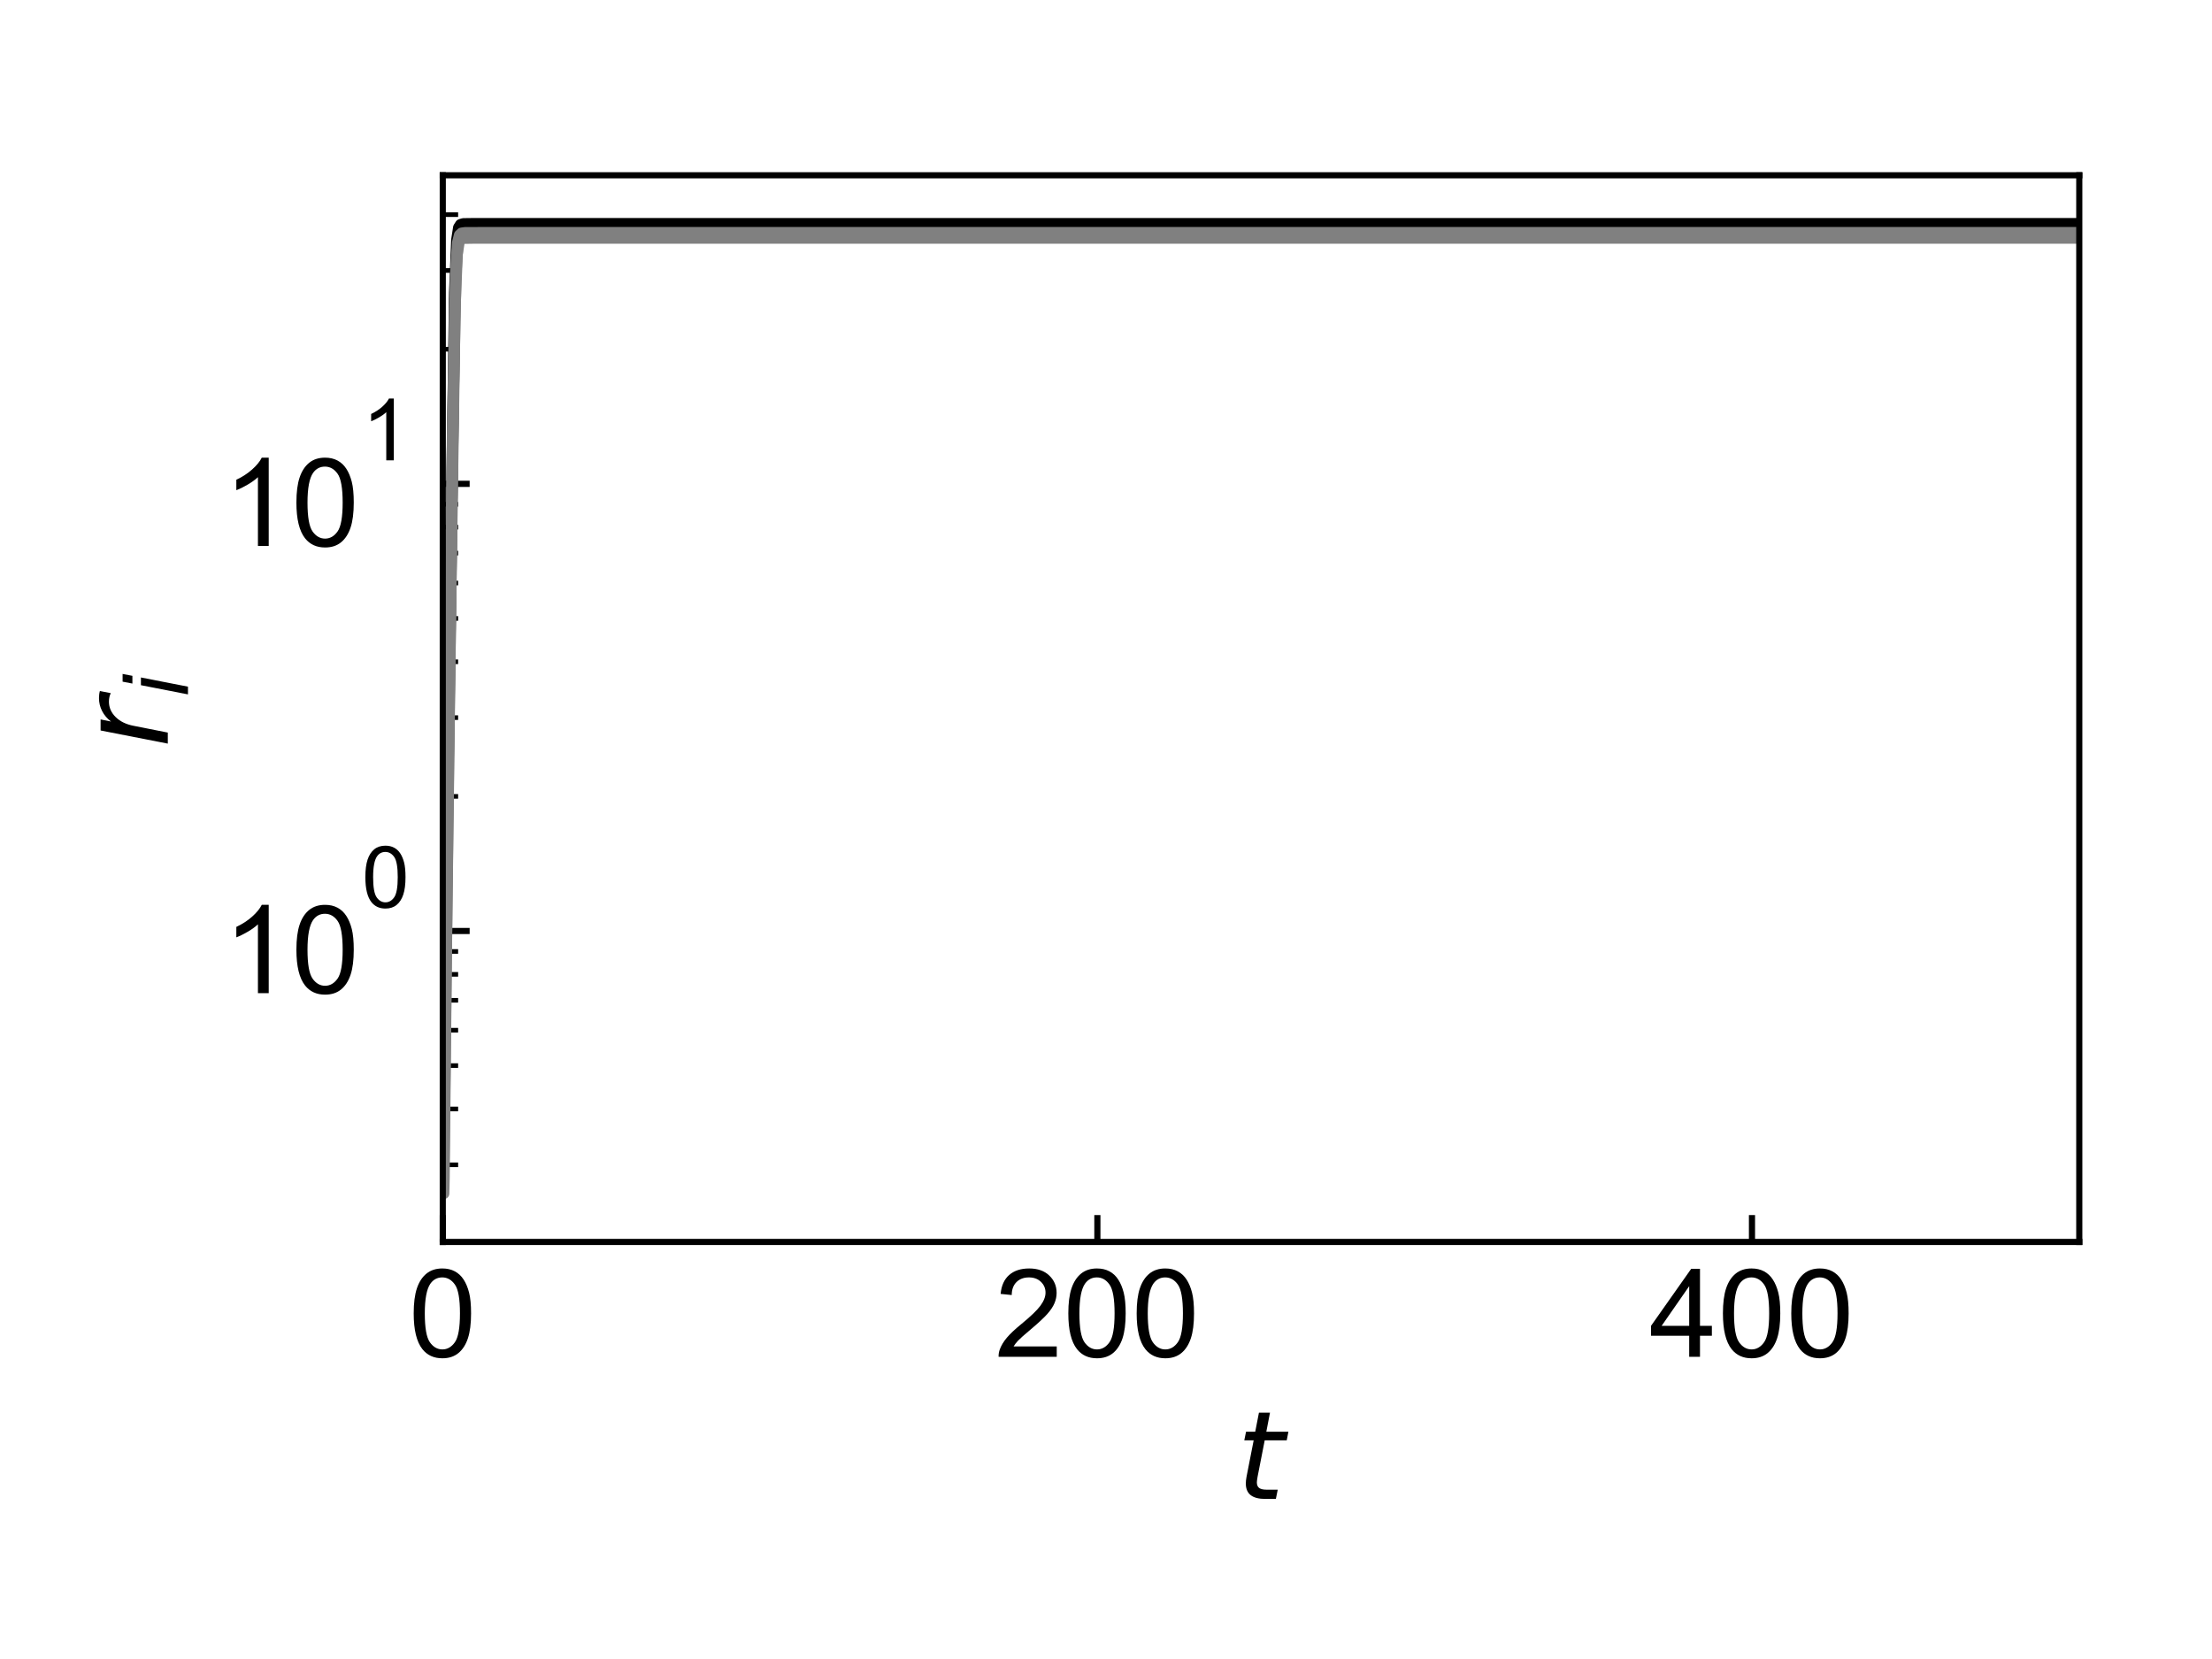
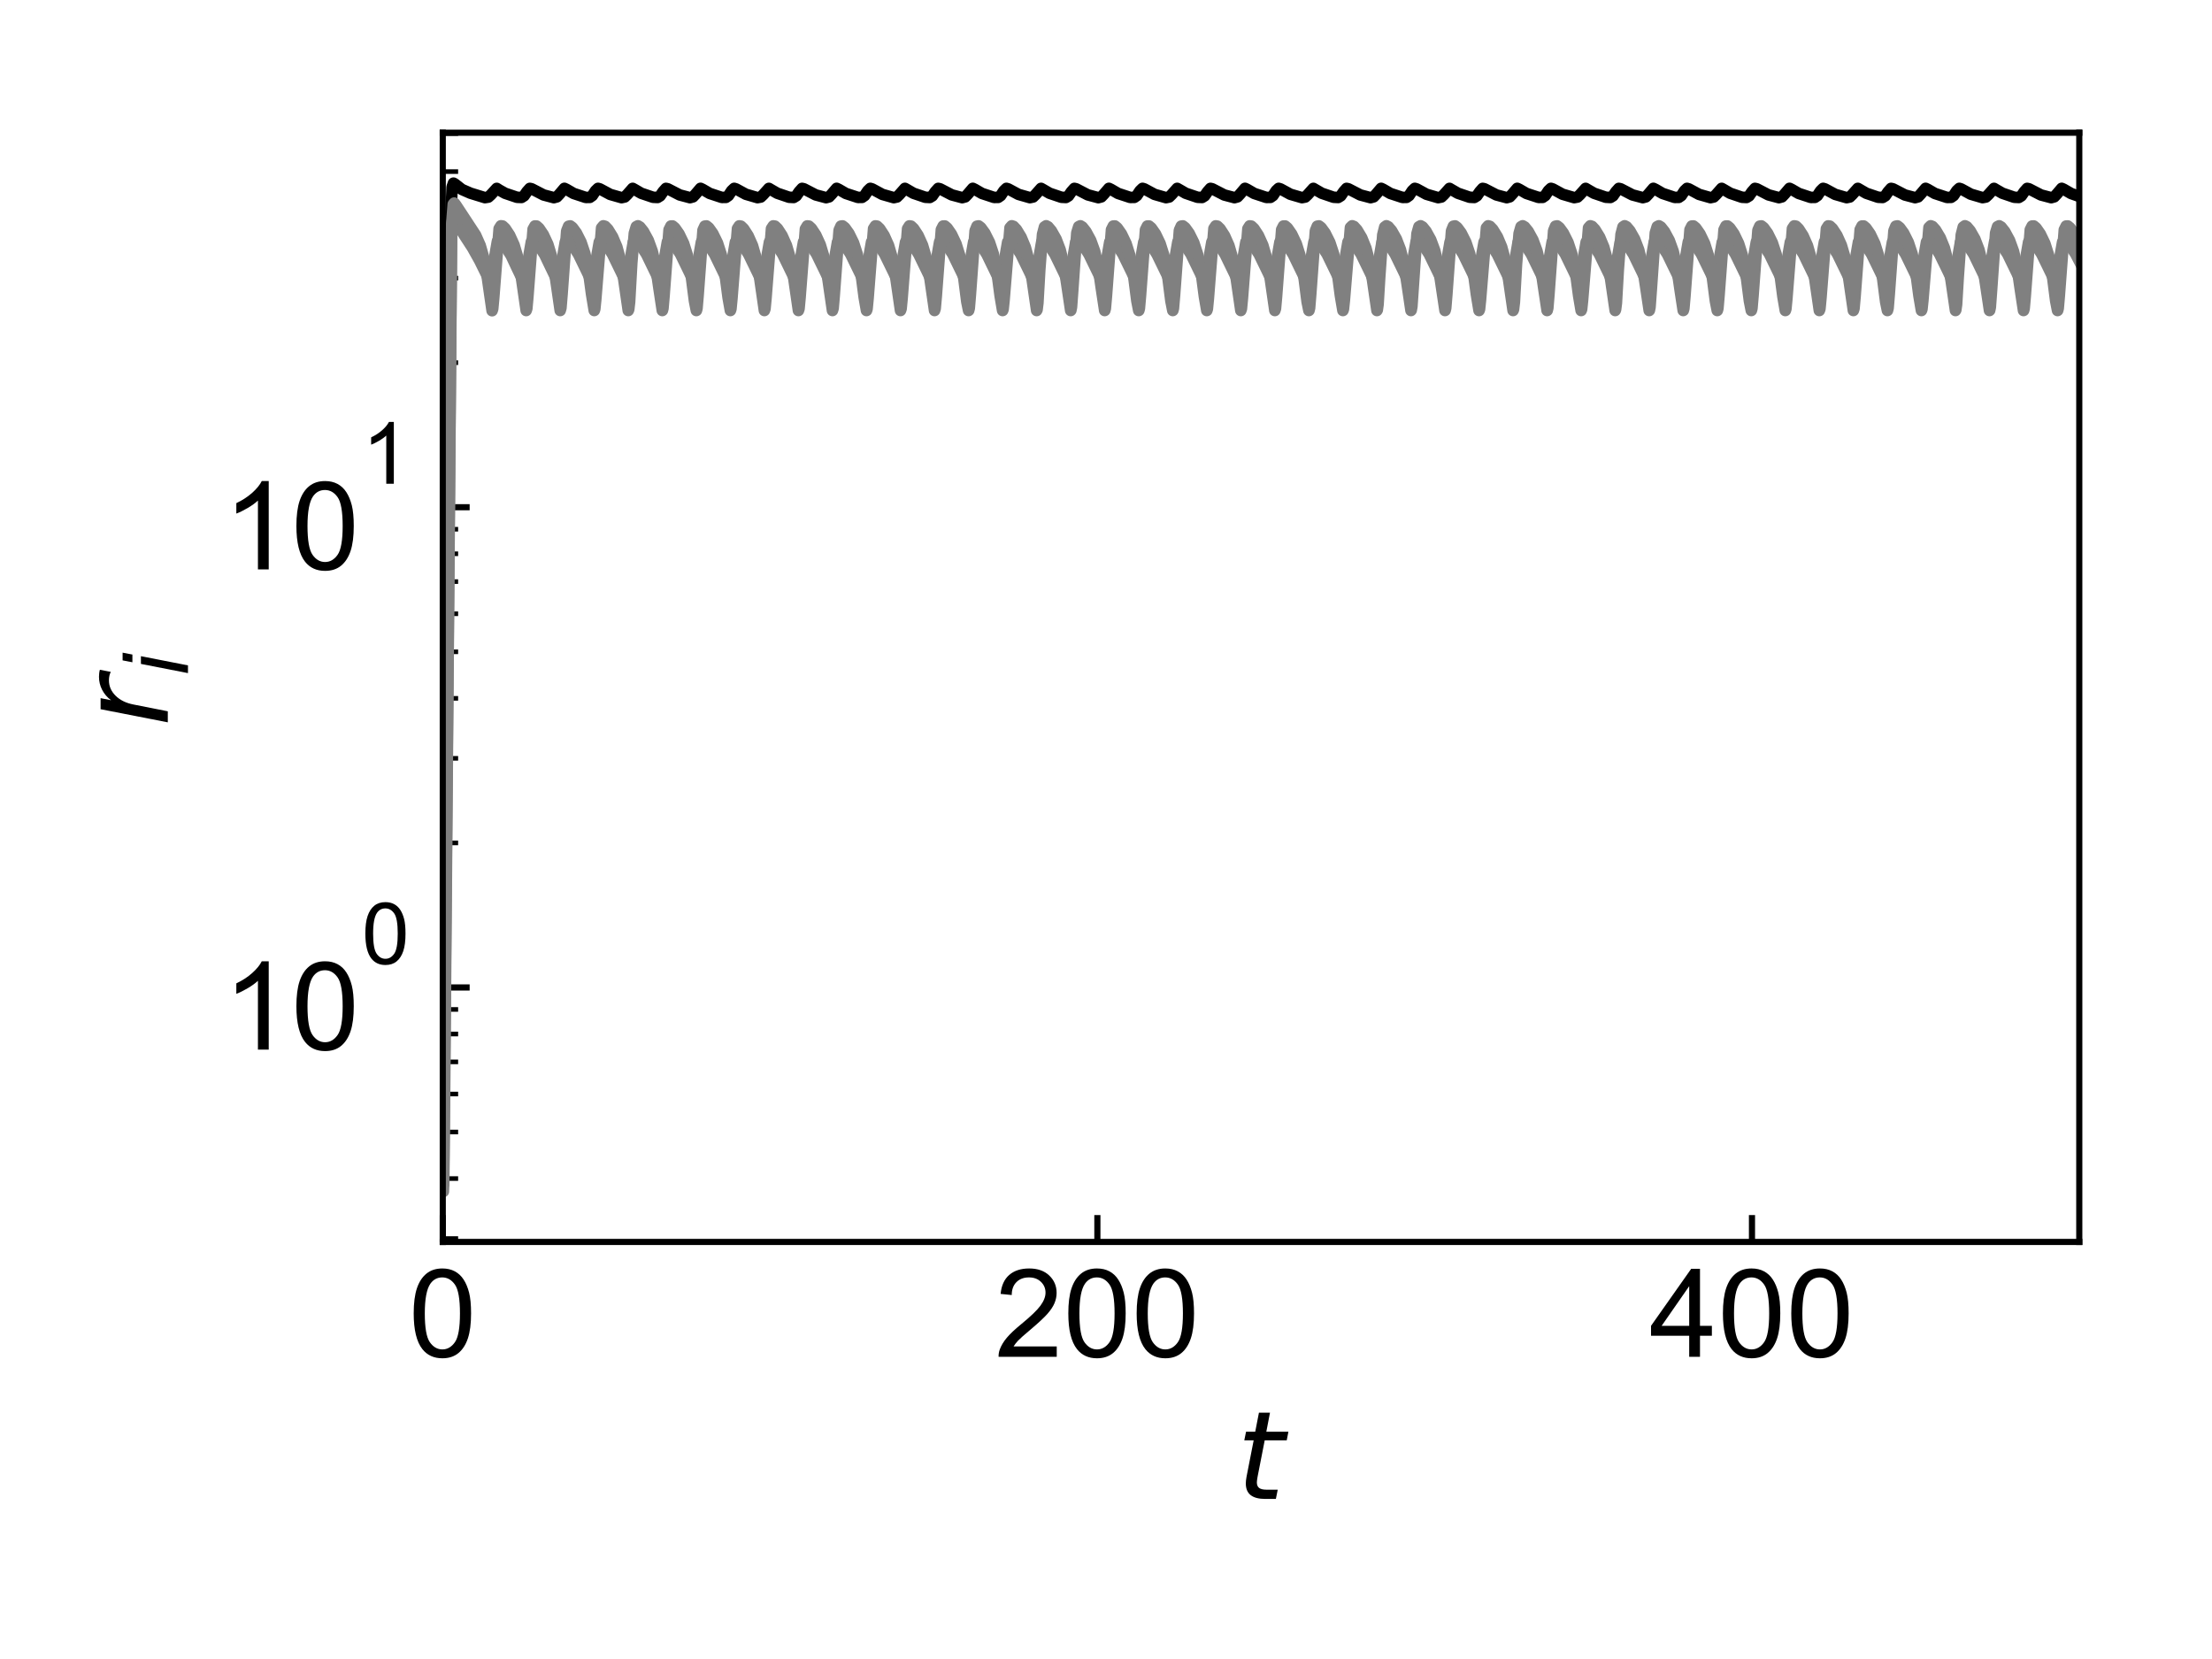
<svg xmlns="http://www.w3.org/2000/svg" xmlns:xlink="http://www.w3.org/1999/xlink" width="288pt" height="216pt" viewBox="0 0 288 216" version="1.1">
  <defs>
    <style type="text/css">*{stroke-linejoin: round; stroke-linecap: butt}</style>
  </defs>
  <g id="figure_1">
    <g id="patch_1">
      <path d="M 0 216  L 288 216  L 288 0  L 0 0  L 0 216  z " style="fill: none" />
    </g>
    <g id="axes_1">
      <g id="patch_2">
-         <path d="M 57.648 161.7  L 270.72 161.7  L 270.72 22.821  L 57.648 22.821  L 57.648 161.7  z " style="fill: none" />
+         <path d="M 57.648 161.7  L 270.72 161.7  L 270.72 17.28  L 57.648 17.28  L 57.648 161.7  z " style="fill: none" />
      </g>
      <g id="matplotlib.axis_1">
        <g id="xtick_1">
          <g id="line2d_1">
            <defs>
-               <path id="m402ab31a33" d="M 0 0  L 0 -3.5  " style="stroke: #000000; stroke-width: 0.8" />
-             </defs>
-             <g>
-               <use xlink:href="#m402ab31a33" x="57.648" y="161.7" style="stroke: #000000; stroke-width: 0.8" />
+               <path id="m8f4e5aa91d" d="M 0 0  L 0 -3.5  " style="stroke: #000000; stroke-width: 0.8" />
+             </defs>
+             <g>
+               <use xlink:href="#m8f4e5aa91d" x="57.648" y="161.7" style="stroke: #000000; stroke-width: 0.8" />
            </g>
          </g>
          <g id="text_1">
            <g transform="translate(53.19925 176.6525) scale(0.16 -0.16)">
              <defs>
                <path id="ArialMT-30" d="M 266 2259  Q 266 3072 433 3567  Q 600 4063 929 4331  Q 1259 4600 1759 4600  Q 2128 4600 2406 4451  Q 2684 4303 2865 4023  Q 3047 3744 3150 3342  Q 3253 2941 3253 2259  Q 3253 1453 3087 958  Q 2922 463 2592 192  Q 2263 -78 1759 -78  Q 1097 -78 719 397  Q 266 969 266 2259  z M 844 2259  Q 844 1131 1108 757  Q 1372 384 1759 384  Q 2147 384 2411 759  Q 2675 1134 2675 2259  Q 2675 3391 2411 3762  Q 2147 4134 1753 4134  Q 1366 4134 1134 3806  Q 844 3388 844 2259  z " transform="scale(0.015625)" />
              </defs>
              <use xlink:href="#ArialMT-30" />
            </g>
          </g>
        </g>
        <g id="xtick_2">
          <g id="line2d_2">
            <g>
-               <use xlink:href="#m402ab31a33" x="142.877" y="161.7" style="stroke: #000000; stroke-width: 0.8" />
+               <use xlink:href="#m8f4e5aa91d" x="142.877" y="161.7" style="stroke: #000000; stroke-width: 0.8" />
            </g>
          </g>
          <g id="text_2">
            <g transform="translate(129.5306 176.6525) scale(0.16 -0.16)">
              <defs>
                <path id="ArialMT-32" d="M 3222 541  L 3222 0  L 194 0  Q 188 203 259 391  Q 375 700 629 1000  Q 884 1300 1366 1694  Q 2113 2306 2375 2664  Q 2638 3022 2638 3341  Q 2638 3675 2398 3904  Q 2159 4134 1775 4134  Q 1369 4134 1125 3890  Q 881 3647 878 3216  L 300 3275  Q 359 3922 746 4261  Q 1134 4600 1788 4600  Q 2447 4600 2831 4234  Q 3216 3869 3216 3328  Q 3216 3053 3103 2787  Q 2991 2522 2730 2228  Q 2469 1934 1863 1422  Q 1356 997 1212 845  Q 1069 694 975 541  L 3222 541  z " transform="scale(0.015625)" />
              </defs>
              <use xlink:href="#ArialMT-32" />
              <use xlink:href="#ArialMT-30" x="55.615" />
              <use xlink:href="#ArialMT-30" x="111.23" />
            </g>
          </g>
        </g>
        <g id="xtick_3">
          <g id="line2d_3">
            <g>
-               <use xlink:href="#m402ab31a33" x="228.106" y="161.7" style="stroke: #000000; stroke-width: 0.8" />
+               <use xlink:href="#m8f4e5aa91d" x="228.106" y="161.7" style="stroke: #000000; stroke-width: 0.8" />
            </g>
          </g>
          <g id="text_3">
            <g transform="translate(214.7594 176.6525) scale(0.16 -0.16)">
              <defs>
                <path id="ArialMT-34" d="M 2069 0  L 2069 1097  L 81 1097  L 81 1613  L 2172 4581  L 2631 4581  L 2631 1613  L 3250 1613  L 3250 1097  L 2631 1097  L 2631 0  L 2069 0  z M 2069 1613  L 2069 3678  L 634 1613  L 2069 1613  z " transform="scale(0.015625)" />
              </defs>
              <use xlink:href="#ArialMT-34" />
              <use xlink:href="#ArialMT-30" x="55.615" />
              <use xlink:href="#ArialMT-30" x="111.23" />
            </g>
          </g>
        </g>
        <g id="text_4">
          <g transform="translate(160.984 195.285) scale(0.16 -0.16)">
            <defs>
              <path id="DejaVuSans-Oblique-74" d="M 2706 3500  L 2619 3053  L 1472 3053  L 1100 1153  Q 1081 1047 1072 975  Q 1063 903 1063 863  Q 1063 663 1183 572  Q 1303 481 1569 481  L 2150 481  L 2053 0  L 1503 0  Q 991 0 739 200  Q 488 400 488 806  Q 488 878 497 964  Q 506 1050 525 1153  L 897 3053  L 409 3053  L 500 3500  L 978 3500  L 1172 4494  L 1747 4494  L 1556 3500  L 2706 3500  z " transform="scale(0.015625)" />
            </defs>
            <use xlink:href="#DejaVuSans-Oblique-74" transform="translate(0 0.78125)" />
          </g>
        </g>
      </g>
      <g id="matplotlib.axis_2">
        <g id="ytick_1">
          <g id="line2d_4">
            <defs>
-               <path id="mded888c876" d="M 0 0  L 3.5 0  " style="stroke: #000000; stroke-width: 0.8" />
-             </defs>
-             <g>
-               <use xlink:href="#mded888c876" x="57.648" y="121.216" style="stroke: #000000; stroke-width: 0.8" />
+               <path id="m086ff1f2b0" d="M 0 0  L 3.5 0  " style="stroke: #000000; stroke-width: 0.8" />
+             </defs>
+             <g>
+               <use xlink:href="#m086ff1f2b0" x="57.648" y="128.567" style="stroke: #000000; stroke-width: 0.8" />
            </g>
          </g>
          <g id="text_5">
-             <g transform="translate(29.028 129.4661) scale(0.16 -0.16)">
+             <g transform="translate(29.028 136.8167) scale(0.16 -0.16)">
              <defs>
                <path id="ArialMT-31" d="M 2384 0  L 1822 0  L 1822 3584  Q 1619 3391 1289 3197  Q 959 3003 697 2906  L 697 3450  Q 1169 3672 1522 3987  Q 1875 4303 2022 4600  L 2384 4600  L 2384 0  z " transform="scale(0.015625)" />
              </defs>
              <use xlink:href="#ArialMT-31" transform="translate(0 0.99375)" />
              <use xlink:href="#ArialMT-30" transform="translate(55.61523 0.99375)" />
              <use xlink:href="#ArialMT-30" transform="translate(112.9728 70.6875) scale(0.7)" />
            </g>
          </g>
        </g>
        <g id="ytick_2">
          <g id="line2d_5">
            <g>
-               <use xlink:href="#mded888c876" x="57.648" y="62.995" style="stroke: #000000; stroke-width: 0.8" />
+               <use xlink:href="#m086ff1f2b0" x="57.648" y="66.041" style="stroke: #000000; stroke-width: 0.8" />
            </g>
          </g>
          <g id="text_6">
-             <g transform="translate(29.028 71.24528) scale(0.16 -0.16)">
+             <g transform="translate(29.028 74.29148) scale(0.16 -0.16)">
              <use xlink:href="#ArialMT-31" transform="translate(0 0.99375)" />
              <use xlink:href="#ArialMT-30" transform="translate(55.61523 0.99375)" />
              <use xlink:href="#ArialMT-31" transform="translate(112.9728 70.6875) scale(0.7)" />
            </g>
          </g>
        </g>
        <g id="ytick_3">
          <g id="line2d_6">
            <defs>
-               <path id="m770c18c43f" d="M 0 0  L 2 0  " style="stroke: #000000; stroke-width: 0.6" />
-             </defs>
-             <g>
-               <use xlink:href="#m770c18c43f" x="57.648" y="151.658" style="stroke: #000000; stroke-width: 0.6" />
+               <path id="m3a30ac5d70" d="M 0 0  L 2 0  " style="stroke: #000000; stroke-width: 0.6" />
+             </defs>
+             <g>
+               <use xlink:href="#m3a30ac5d70" x="57.648" y="161.26" style="stroke: #000000; stroke-width: 0.6" />
            </g>
          </g>
        </g>
        <g id="ytick_4">
          <g id="line2d_7">
            <g>
-               <use xlink:href="#m770c18c43f" x="57.648" y="144.384" style="stroke: #000000; stroke-width: 0.6" />
+               <use xlink:href="#m3a30ac5d70" x="57.648" y="153.448" style="stroke: #000000; stroke-width: 0.6" />
            </g>
          </g>
        </g>
        <g id="ytick_5">
          <g id="line2d_8">
            <g>
-               <use xlink:href="#m770c18c43f" x="57.648" y="138.742" style="stroke: #000000; stroke-width: 0.6" />
+               <use xlink:href="#m3a30ac5d70" x="57.648" y="147.389" style="stroke: #000000; stroke-width: 0.6" />
            </g>
          </g>
        </g>
        <g id="ytick_6">
          <g id="line2d_9">
            <g>
-               <use xlink:href="#m770c18c43f" x="57.648" y="134.132" style="stroke: #000000; stroke-width: 0.6" />
+               <use xlink:href="#m3a30ac5d70" x="57.648" y="142.438" style="stroke: #000000; stroke-width: 0.6" />
            </g>
          </g>
        </g>
        <g id="ytick_7">
          <g id="line2d_10">
            <g>
-               <use xlink:href="#m770c18c43f" x="57.648" y="130.235" style="stroke: #000000; stroke-width: 0.6" />
+               <use xlink:href="#m3a30ac5d70" x="57.648" y="138.252" style="stroke: #000000; stroke-width: 0.6" />
            </g>
          </g>
        </g>
        <g id="ytick_8">
          <g id="line2d_11">
            <g>
-               <use xlink:href="#m770c18c43f" x="57.648" y="126.858" style="stroke: #000000; stroke-width: 0.6" />
+               <use xlink:href="#m3a30ac5d70" x="57.648" y="134.626" style="stroke: #000000; stroke-width: 0.6" />
            </g>
          </g>
        </g>
        <g id="ytick_9">
          <g id="line2d_12">
            <g>
-               <use xlink:href="#m770c18c43f" x="57.648" y="123.88" style="stroke: #000000; stroke-width: 0.6" />
+               <use xlink:href="#m3a30ac5d70" x="57.648" y="131.428" style="stroke: #000000; stroke-width: 0.6" />
            </g>
          </g>
        </g>
        <g id="ytick_10">
          <g id="line2d_13">
            <g>
-               <use xlink:href="#m770c18c43f" x="57.648" y="103.69" style="stroke: #000000; stroke-width: 0.6" />
+               <use xlink:href="#m3a30ac5d70" x="57.648" y="109.745" style="stroke: #000000; stroke-width: 0.6" />
            </g>
          </g>
        </g>
        <g id="ytick_11">
          <g id="line2d_14">
            <g>
-               <use xlink:href="#m770c18c43f" x="57.648" y="93.438" style="stroke: #000000; stroke-width: 0.6" />
+               <use xlink:href="#m3a30ac5d70" x="57.648" y="98.735" style="stroke: #000000; stroke-width: 0.6" />
            </g>
          </g>
        </g>
        <g id="ytick_12">
          <g id="line2d_15">
            <g>
-               <use xlink:href="#m770c18c43f" x="57.648" y="86.164" style="stroke: #000000; stroke-width: 0.6" />
+               <use xlink:href="#m3a30ac5d70" x="57.648" y="90.923" style="stroke: #000000; stroke-width: 0.6" />
            </g>
          </g>
        </g>
        <g id="ytick_13">
          <g id="line2d_16">
            <g>
-               <use xlink:href="#m770c18c43f" x="57.648" y="80.521" style="stroke: #000000; stroke-width: 0.6" />
+               <use xlink:href="#m3a30ac5d70" x="57.648" y="84.863" style="stroke: #000000; stroke-width: 0.6" />
            </g>
          </g>
        </g>
        <g id="ytick_14">
          <g id="line2d_17">
            <g>
-               <use xlink:href="#m770c18c43f" x="57.648" y="75.911" style="stroke: #000000; stroke-width: 0.6" />
+               <use xlink:href="#m3a30ac5d70" x="57.648" y="79.913" style="stroke: #000000; stroke-width: 0.6" />
            </g>
          </g>
        </g>
        <g id="ytick_15">
          <g id="line2d_18">
            <g>
-               <use xlink:href="#m770c18c43f" x="57.648" y="72.014" style="stroke: #000000; stroke-width: 0.6" />
+               <use xlink:href="#m3a30ac5d70" x="57.648" y="75.727" style="stroke: #000000; stroke-width: 0.6" />
            </g>
          </g>
        </g>
        <g id="ytick_16">
          <g id="line2d_19">
            <g>
-               <use xlink:href="#m770c18c43f" x="57.648" y="68.637" style="stroke: #000000; stroke-width: 0.6" />
+               <use xlink:href="#m3a30ac5d70" x="57.648" y="72.101" style="stroke: #000000; stroke-width: 0.6" />
            </g>
          </g>
        </g>
        <g id="ytick_17">
          <g id="line2d_20">
            <g>
-               <use xlink:href="#m770c18c43f" x="57.648" y="65.659" style="stroke: #000000; stroke-width: 0.6" />
+               <use xlink:href="#m3a30ac5d70" x="57.648" y="68.902" style="stroke: #000000; stroke-width: 0.6" />
            </g>
          </g>
        </g>
        <g id="ytick_18">
          <g id="line2d_21">
            <g>
-               <use xlink:href="#m770c18c43f" x="57.648" y="45.469" style="stroke: #000000; stroke-width: 0.6" />
+               <use xlink:href="#m3a30ac5d70" x="57.648" y="47.22" style="stroke: #000000; stroke-width: 0.6" />
            </g>
          </g>
        </g>
        <g id="ytick_19">
          <g id="line2d_22">
            <g>
-               <use xlink:href="#m770c18c43f" x="57.648" y="35.217" style="stroke: #000000; stroke-width: 0.6" />
+               <use xlink:href="#m3a30ac5d70" x="57.648" y="36.209" style="stroke: #000000; stroke-width: 0.6" />
            </g>
          </g>
        </g>
        <g id="ytick_20">
          <g id="line2d_23">
            <g>
-               <use xlink:href="#m770c18c43f" x="57.648" y="27.943" style="stroke: #000000; stroke-width: 0.6" />
+               <use xlink:href="#m3a30ac5d70" x="57.648" y="28.398" style="stroke: #000000; stroke-width: 0.6" />
+             </g>
+           </g>
+         </g>
+         <g id="ytick_21">
+           <g id="line2d_24">
+             <g>
+               <use xlink:href="#m3a30ac5d70" x="57.648" y="22.338" style="stroke: #000000; stroke-width: 0.6" />
+             </g>
+           </g>
+         </g>
+         <g id="ytick_22">
+           <g id="line2d_25">
+             <g>
+               <use xlink:href="#m3a30ac5d70" x="57.648" y="17.387" style="stroke: #000000; stroke-width: 0.6" />
            </g>
          </g>
        </g>
        <g id="text_7">
-           <g transform="translate(21.848 97.38051) rotate(-90) scale(0.16 -0.16)">
+           <g transform="translate(21.848 94.61) rotate(-90) scale(0.16 -0.16)">
            <defs>
              <path id="DejaVuSans-Oblique-72" d="M 2853 2969  Q 2766 3016 2653 3041  Q 2541 3066 2413 3066  Q 1953 3066 1609 2717  Q 1266 2369 1153 1784  L 800 0  L 225 0  L 909 3500  L 1484 3500  L 1375 2956  Q 1603 3259 1920 3421  Q 2238 3584 2597 3584  Q 2691 3584 2781 3573  Q 2872 3563 2963 3538  L 2853 2969  z " transform="scale(0.015625)" />
              <path id="DejaVuSans-Oblique-69" d="M 1172 4863  L 1747 4863  L 1606 4134  L 1031 4134  L 1172 4863  z M 909 3500  L 1484 3500  L 800 0  L 225 0  L 909 3500  z " transform="scale(0.015625)" />
            </defs>
            <use xlink:href="#DejaVuSans-Oblique-72" />
            <use xlink:href="#DejaVuSans-Oblique-69" transform="translate(41.11328 -16.40625) scale(0.7)" />
          </g>
        </g>
      </g>
-       <g id="line2d_24">
-         <path d="M 57.648 141.313  L 57.699 145.41  L 57.763 142.856  L 58.283 103.285  L 59.208 38.091  L 59.489 31.239  L 59.736 29.638  L 59.983 29.255  L 60.333 29.152  L 61.713 29.134  L 270.72 29.134  L 270.72 29.134  " clip-path="url(#p43b1d0b63c)" style="fill: none; stroke: #000000; stroke-width: 1.5; stroke-linecap: square" />
-       </g>
-       <g id="line2d_25">
-         <path d="M 57.648 134.262  L 57.733 154.522  L 57.797 149.602  L 58.441 94.002  L 59.221 40.164  L 59.506 33.123  L 59.753 31.506  L 60 31.114  L 60.346 31.006  L 61.633 30.986  L 270.72 30.986  L 270.72 30.986  " clip-path="url(#p43b1d0b63c)" style="fill: none; stroke: #808080; stroke-width: 1.5; stroke-linecap: square" />
-       </g>
      <g id="line2d_26">
-         <path d="M 57.648 142.513  L 57.755 155.387  L 57.801 153.461  L 58.104 123.559  L 58.935 55.957  L 59.34 35.657  L 59.604 31.564  L 59.847 30.614  L 60.111 30.373  L 60.593 30.309  L 64.748 30.303  L 270.72 30.303  L 270.72 30.303  " clip-path="url(#p43b1d0b63c)" style="fill: none; stroke: #808080; stroke-width: 1.5; stroke-linecap: square" />
+         <path d="M 57.648 150.15  L 57.661 150.395  L 57.703 148.682  L 57.887 124.274  L 58.649 29.635  L 58.863 24.357  L 59.042 23.845  L 59.203 23.938  L 60.128 24.662  L 61.253 25.154  L 63.137 25.734  L 63.58 25.664  L 63.9 25.376  L 64.675 24.528  L 65.02 24.748  L 65.762 25.164  L 67.313 25.688  L 67.897 25.71  L 68.229 25.502  L 68.609 24.95  L 68.988 24.527  L 69.222 24.582  L 70.769 25.381  L 72.112 25.738  L 72.508 25.629  L 72.832 25.287  L 73.484 24.521  L 73.752 24.648  L 74.686 25.189  L 76.258 25.706  L 76.791 25.7  L 77.119 25.472  L 77.532 24.849  L 77.865 24.524  L 78.103 24.594  L 79.45 25.316  L 80.924 25.737  L 81.342 25.645  L 81.662 25.332  L 82.373 24.524  L 82.667 24.688  L 83.486 25.164  L 85.028 25.686  L 85.616 25.711  L 85.949 25.506  L 86.324 24.964  L 86.712 24.527  L 86.946 24.582  L 88.489 25.38  L 89.835 25.738  L 90.232 25.628  L 90.555 25.285  L 91.208 24.521  L 91.476 24.649  L 92.405 25.187  L 93.978 25.705  L 94.514 25.7  L 94.843 25.471  L 95.26 24.841  L 95.593 24.523  L 95.836 24.6  L 97.105 25.291  L 98.623 25.735  L 99.049 25.655  L 99.368 25.354  L 100.11 24.527  L 100.425 24.714  L 101.201 25.16  L 102.735 25.682  L 103.336 25.712  L 103.672 25.505  L 104.047 24.962  L 104.435 24.527  L 104.67 24.583  L 106.204 25.377  L 107.555 25.738  L 107.951 25.63  L 108.275 25.291  L 108.931 24.521  L 109.2 24.649  L 110.129 25.188  L 111.701 25.705  L 112.238 25.7  L 112.566 25.47  L 112.984 24.84  L 113.312 24.524  L 113.551 24.595  L 114.88 25.311  L 116.368 25.737  L 116.785 25.647  L 117.105 25.336  L 117.821 24.524  L 118.119 24.692  L 118.929 25.162  L 120.467 25.684  L 121.059 25.712  L 121.392 25.509  L 121.767 24.968  L 122.159 24.527  L 122.393 24.583  L 123.919 25.374  L 125.278 25.738  L 125.675 25.63  L 125.999 25.29  L 126.655 24.521  L 126.923 24.65  L 127.848 25.186  L 129.421 25.705  L 129.958 25.701  L 130.286 25.474  L 130.699 24.852  L 131.036 24.524  L 131.274 24.595  L 132.6 25.309  L 134.087 25.736  L 134.509 25.647  L 134.828 25.335  L 135.544 24.525  L 135.843 24.693  L 136.652 25.163  L 138.191 25.684  L 138.783 25.712  L 139.116 25.508  L 139.491 24.967  L 139.883 24.527  L 140.117 24.584  L 141.63 25.37  L 142.998 25.738  L 143.398 25.63  L 143.722 25.288  L 144.379 24.521  L 144.647 24.65  L 145.572 25.187  L 147.144 25.705  L 147.681 25.701  L 148.009 25.474  L 148.423 24.851  L 148.759 24.523  L 148.998 24.596  L 150.319 25.308  L 151.811 25.736  L 152.228 25.649  L 152.548 25.339  L 153.268 24.525  L 153.566 24.693  L 154.376 25.163  L 155.915 25.685  L 156.507 25.712  L 156.839 25.507  L 157.214 24.966  L 157.602 24.527  L 157.836 24.582  L 159.396 25.385  L 160.73 25.738  L 161.126 25.626  L 161.45 25.281  L 162.098 24.521  L 162.366 24.648  L 163.3 25.189  L 164.872 25.706  L 165.409 25.699  L 165.737 25.468  L 166.159 24.829  L 166.483 24.523  L 166.726 24.599  L 168.004 25.294  L 169.517 25.736  L 169.943 25.653  L 170.263 25.35  L 171 24.527  L 171.311 24.71  L 172.096 25.162  L 173.634 25.684  L 174.226 25.713  L 174.563 25.506  L 174.938 24.965  L 175.326 24.527  L 175.56 24.582  L 177.107 25.381  L 178.449 25.738  L 178.846 25.629  L 179.17 25.286  L 179.822 24.521  L 180.09 24.648  L 181.023 25.189  L 182.596 25.706  L 183.129 25.7  L 183.457 25.472  L 183.874 24.842  L 184.207 24.523  L 184.45 24.599  L 185.724 25.293  L 187.241 25.736  L 187.667 25.653  L 187.987 25.349  L 188.724 24.527  L 189.039 24.714  L 189.815 25.16  L 191.349 25.682  L 191.95 25.712  L 192.287 25.505  L 192.662 24.963  L 193.049 24.527  L 193.284 24.582  L 194.822 25.378  L 196.173 25.738  L 196.569 25.628  L 196.893 25.285  L 197.545 24.521  L 197.814 24.649  L 198.743 25.187  L 200.315 25.705  L 200.852 25.7  L 201.18 25.471  L 201.598 24.84  L 201.93 24.523  L 202.173 24.6  L 203.439 25.29  L 204.96 25.735  L 205.387 25.655  L 205.706 25.354  L 206.448 24.527  L 206.763 24.714  L 207.539 25.16  L 209.073 25.682  L 209.674 25.712  L 210.01 25.505  L 210.385 24.962  L 210.773 24.527  L 211.008 24.583  L 212.537 25.376  L 213.893 25.738  L 214.289 25.63  L 214.613 25.29  L 215.269 24.521  L 215.538 24.65  L 216.467 25.188  L 218.039 25.705  L 218.576 25.7  L 218.904 25.47  L 219.322 24.839  L 219.65 24.524  L 219.889 24.595  L 221.218 25.311  L 222.705 25.737  L 223.123 25.647  L 223.443 25.335  L 224.159 24.524  L 224.457 24.692  L 225.267 25.162  L 226.805 25.684  L 227.397 25.712  L 227.73 25.508  L 228.105 24.968  L 228.497 24.527  L 228.731 24.583  L 230.253 25.373  L 231.612 25.738  L 232.013 25.63  L 232.336 25.289  L 232.993 24.521  L 233.261 24.65  L 234.186 25.186  L 235.758 25.705  L 236.295 25.701  L 236.624 25.474  L 237.037 24.852  L 237.374 24.524  L 237.612 24.595  L 238.938 25.309  L 240.425 25.736  L 240.842 25.649  L 241.162 25.34  L 241.887 24.525  L 242.189 24.699  L 242.986 25.161  L 244.524 25.683  L 245.121 25.712  L 245.453 25.508  L 245.828 24.967  L 246.216 24.528  L 246.451 24.581  L 248.015 25.387  L 249.344 25.738  L 249.741 25.627  L 250.064 25.282  L 250.712 24.521  L 250.981 24.648  L 251.918 25.19  L 253.495 25.707  L 254.023 25.699  L 254.351 25.469  L 254.773 24.83  L 255.102 24.523  L 255.344 24.601  L 256.593 25.284  L 258.123 25.735  L 258.553 25.656  L 258.873 25.357  L 259.619 24.527  L 259.938 24.719  L 260.71 25.161  L 262.248 25.684  L 262.845 25.712  L 263.177 25.507  L 263.552 24.965  L 263.94 24.527  L 264.174 24.582  L 265.73 25.384  L 267.068 25.738  L 267.464 25.626  L 267.788 25.281  L 268.432 24.521  L 268.696 24.642  L 269.655 25.196  L 270.72 25.573  L 270.72 25.573  " clip-path="url(#pff44e8d4a9)" style="fill: none; stroke: #000000; stroke-width: 1.5; stroke-linecap: square" />
+       </g>
+       <g id="line2d_27">
+         <path d="M 57.648 142.577  L 57.742 154.236  L 57.793 150.188  L 58.794 29.819  L 58.986 28.005  L 59.063 27.974  L 59.105 28.017  L 59.353 28.542  L 60.154 30.167  L 61.522 32.273  L 62.451 33.931  L 63.729 36.521  L 63.785 36.474  L 63.938 36.101  L 64.172 34.8  L 64.76 31.419  L 64.982 31.207  L 65.199 31.31  L 65.647 31.84  L 66.55 33.274  L 67.313 34.9  L 68.093 36.519  L 68.234 36.453  L 68.391 36.036  L 68.638 34.597  L 69.18 31.474  L 69.406 31.221  L 69.619 31.306  L 70.036 31.785  L 70.923 33.169  L 71.69 34.768  L 72.538 36.523  L 72.674 36.439  L 72.836 35.979  L 73.096 34.401  L 73.595 31.514  L 73.825 31.223  L 74.034 31.294  L 74.43 31.735  L 75.303 33.08  L 76.079 34.669  L 76.978 36.525  L 77.11 36.43  L 77.272 35.956  L 77.537 34.329  L 78.022 31.521  L 78.257 31.223  L 78.466 31.295  L 78.862 31.737  L 79.735 33.082  L 80.511 34.672  L 81.41 36.525  L 81.542 36.428  L 81.704 35.951  L 81.969 34.319  L 82.454 31.518  L 82.689 31.223  L 82.898 31.296  L 83.298 31.744  L 84.172 33.092  L 84.947 34.686  L 85.838 36.524  L 85.97 36.433  L 86.132 35.964  L 86.396 34.342  L 86.886 31.515  L 87.116 31.223  L 87.325 31.294  L 87.722 31.734  L 88.595 33.079  L 89.371 34.668  L 90.27 36.525  L 90.402 36.431  L 90.564 35.958  L 90.828 34.333  L 91.318 31.512  L 91.548 31.223  L 91.757 31.295  L 92.154 31.736  L 93.027 33.081  L 93.803 34.671  L 94.702 36.525  L 94.834 36.429  L 94.996 35.953  L 95.26 34.323  L 95.746 31.519  L 95.98 31.223  L 96.189 31.296  L 96.586 31.738  L 97.459 33.084  L 98.235 34.674  L 99.13 36.524  L 99.262 36.434  L 99.424 35.966  L 99.684 34.377  L 100.178 31.516  L 100.408 31.224  L 100.617 31.293  L 101.013 31.734  L 101.887 33.078  L 102.662 34.667  L 103.562 36.525  L 103.694 36.432  L 103.856 35.96  L 104.12 34.336  L 104.61 31.513  L 104.84 31.223  L 105.049 31.294  L 105.445 31.735  L 106.319 33.08  L 107.094 34.67  L 107.994 36.525  L 108.126 36.43  L 108.288 35.955  L 108.552 34.327  L 109.038 31.521  L 109.272 31.223  L 109.481 31.295  L 109.877 31.737  L 110.751 33.083  L 111.526 34.673  L 112.426 36.525  L 112.558 36.428  L 112.72 35.95  L 112.984 34.318  L 113.47 31.518  L 113.7 31.224  L 113.909 31.293  L 114.301 31.727  L 115.17 33.062  L 115.946 34.646  L 116.858 36.525  L 116.99 36.426  L 117.156 35.926  L 117.429 34.213  L 117.897 31.525  L 118.132 31.223  L 118.341 31.294  L 118.737 31.735  L 119.611 33.08  L 120.386 34.669  L 121.285 36.525  L 121.417 36.431  L 121.579 35.957  L 121.844 34.331  L 122.329 31.522  L 122.564 31.223  L 122.773 31.295  L 123.169 31.736  L 124.043 33.082  L 124.818 34.672  L 125.717 36.525  L 125.849 36.429  L 126.011 35.952  L 126.276 34.321  L 126.761 31.519  L 126.996 31.223  L 127.205 31.296  L 127.605 31.743  L 128.479 33.091  L 129.254 34.685  L 130.145 36.524  L 130.277 36.434  L 130.439 35.965  L 130.699 34.376  L 131.193 31.516  L 131.424 31.224  L 131.632 31.293  L 132.029 31.734  L 132.902 33.079  L 133.678 34.668  L 134.577 36.525  L 134.709 36.432  L 134.871 35.959  L 135.135 34.335  L 135.625 31.512  L 135.856 31.223  L 136.064 31.294  L 136.461 31.735  L 137.334 33.081  L 138.11 34.671  L 139.009 36.525  L 139.141 36.43  L 139.303 35.954  L 139.567 34.325  L 140.053 31.52  L 140.287 31.223  L 140.496 31.295  L 140.893 31.737  L 141.766 33.083  L 142.542 34.674  L 143.441 36.525  L 143.573 36.427  L 143.739 35.93  L 144.008 34.252  L 144.481 31.528  L 144.715 31.224  L 144.924 31.293  L 145.316 31.728  L 146.185 33.063  L 146.961 34.646  L 147.873 36.525  L 148.005 36.425  L 148.171 35.925  L 148.444 34.211  L 148.913 31.525  L 149.147 31.223  L 149.356 31.294  L 149.752 31.735  L 150.626 33.08  L 151.402 34.669  L 152.301 36.525  L 152.433 36.43  L 152.595 35.956  L 152.859 34.329  L 153.345 31.521  L 153.579 31.223  L 153.788 31.295  L 154.184 31.736  L 155.058 33.082  L 155.834 34.672  L 156.733 36.525  L 156.865 36.428  L 157.027 35.951  L 157.291 34.32  L 157.777 31.518  L 158.011 31.223  L 158.22 31.296  L 158.621 31.744  L 159.494 33.092  L 160.27 34.685  L 161.16 36.524  L 161.293 36.433  L 161.454 35.964  L 161.719 34.342  L 162.209 31.515  L 162.439 31.223  L 162.648 31.294  L 163.044 31.734  L 163.918 33.079  L 164.693 34.668  L 165.592 36.525  L 165.725 36.431  L 165.886 35.958  L 166.151 34.333  L 166.641 31.512  L 166.871 31.223  L 167.08 31.295  L 167.476 31.736  L 168.35 33.081  L 169.125 34.671  L 170.024 36.525  L 170.157 36.429  L 170.318 35.953  L 170.583 34.323  L 171.068 31.52  L 171.303 31.223  L 171.512 31.296  L 171.908 31.737  L 172.782 33.083  L 173.557 34.674  L 174.452 36.524  L 174.584 36.434  L 174.746 35.966  L 175.006 34.378  L 175.5 31.516  L 175.731 31.224  L 175.939 31.293  L 176.336 31.733  L 177.209 33.078  L 177.985 34.667  L 178.884 36.525  L 179.016 36.432  L 179.178 35.961  L 179.442 34.337  L 179.932 31.513  L 180.163 31.223  L 180.371 31.294  L 180.768 31.735  L 181.641 33.08  L 182.417 34.67  L 183.316 36.525  L 183.448 36.43  L 183.61 35.955  L 183.874 34.327  L 184.36 31.521  L 184.595 31.223  L 184.803 31.295  L 185.2 31.737  L 186.073 33.083  L 186.849 34.673  L 187.748 36.525  L 187.88 36.428  L 188.042 35.95  L 188.306 34.318  L 188.792 31.518  L 189.022 31.224  L 189.231 31.293  L 189.623 31.727  L 190.493 33.062  L 191.268 34.646  L 192.18 36.525  L 192.312 36.426  L 192.478 35.926  L 192.751 34.213  L 193.22 31.525  L 193.454 31.223  L 193.663 31.294  L 194.059 31.734  L 194.933 33.08  L 195.709 34.669  L 196.608 36.525  L 196.74 36.431  L 196.902 35.957  L 197.166 34.331  L 197.652 31.522  L 197.886 31.223  L 198.095 31.295  L 198.491 31.736  L 199.365 33.082  L 200.141 34.672  L 201.04 36.525  L 201.172 36.429  L 201.334 35.952  L 201.598 34.322  L 202.084 31.519  L 202.318 31.223  L 202.527 31.296  L 202.928 31.743  L 203.801 33.091  L 204.577 34.685  L 205.468 36.524  L 205.6 36.434  L 205.762 35.965  L 206.022 34.376  L 206.516 31.516  L 206.746 31.224  L 206.955 31.293  L 207.351 31.734  L 208.225 33.079  L 209 34.668  L 209.9 36.525  L 210.032 36.432  L 210.194 35.96  L 210.458 34.335  L 210.948 31.512  L 211.178 31.223  L 211.387 31.294  L 211.783 31.735  L 212.657 33.081  L 213.432 34.67  L 214.331 36.525  L 214.464 36.43  L 214.626 35.954  L 214.89 34.326  L 215.376 31.52  L 215.61 31.223  L 215.819 31.295  L 216.215 31.737  L 217.089 33.083  L 217.864 34.673  L 218.763 36.525  L 218.896 36.428  L 219.058 35.949  L 219.322 34.316  L 219.808 31.517  L 220.038 31.224  L 220.246 31.293  L 220.639 31.727  L 221.508 33.063  L 222.284 34.646  L 223.195 36.525  L 223.328 36.425  L 223.494 35.925  L 223.767 34.211  L 224.235 31.525  L 224.47 31.223  L 224.678 31.294  L 225.075 31.735  L 225.948 33.08  L 226.724 34.669  L 227.623 36.525  L 227.755 36.43  L 227.917 35.956  L 228.181 34.329  L 228.667 31.522  L 228.902 31.223  L 229.11 31.295  L 229.507 31.736  L 230.38 33.082  L 231.156 34.672  L 232.055 36.525  L 232.187 36.428  L 232.349 35.951  L 232.613 34.32  L 233.099 31.518  L 233.334 31.223  L 233.542 31.296  L 233.943 31.744  L 234.817 33.092  L 235.592 34.685  L 236.483 36.524  L 236.615 36.433  L 236.777 35.964  L 237.041 34.342  L 237.531 31.515  L 237.761 31.223  L 237.97 31.294  L 238.367 31.734  L 239.24 33.079  L 240.016 34.668  L 240.915 36.525  L 241.047 36.431  L 241.209 35.959  L 241.473 34.333  L 241.963 31.512  L 242.193 31.223  L 242.402 31.295  L 242.798 31.736  L 243.672 33.081  L 244.448 34.671  L 245.347 36.525  L 245.479 36.429  L 245.641 35.953  L 245.905 34.324  L 246.391 31.52  L 246.625 31.223  L 246.834 31.295  L 247.23 31.737  L 248.104 33.083  L 248.88 34.674  L 249.775 36.524  L 249.907 36.434  L 250.069 35.966  L 250.329 34.378  L 250.823 31.516  L 251.053 31.224  L 251.262 31.293  L 251.654 31.728  L 252.523 33.063  L 253.299 34.647  L 254.211 36.525  L 254.343 36.425  L 254.509 35.924  L 254.782 34.209  L 255.251 31.524  L 255.485 31.223  L 255.694 31.294  L 256.09 31.735  L 256.964 33.08  L 257.739 34.67  L 258.639 36.525  L 258.771 36.43  L 258.933 35.955  L 259.197 34.328  L 259.683 31.521  L 259.917 31.223  L 260.126 31.295  L 260.522 31.737  L 261.396 33.083  L 262.171 34.673  L 263.071 36.525  L 263.203 36.428  L 263.365 35.95  L 263.629 34.318  L 264.115 31.518  L 264.345 31.224  L 264.554 31.293  L 264.946 31.727  L 265.815 33.062  L 266.591 34.645  L 267.503 36.525  L 267.635 36.426  L 267.801 35.926  L 268.074 34.213  L 268.542 31.526  L 268.777 31.223  L 268.986 31.294  L 269.382 31.734  L 270.255 33.079  L 270.72 33.972  L 270.72 33.972  " clip-path="url(#pff44e8d4a9)" style="fill: none; stroke: #808080; stroke-width: 1.5; stroke-linecap: square" />
+       </g>
+       <g id="line2d_28">
+         <path d="M 57.648 151.439  L 57.729 155.135  L 57.78 153.771  L 57.908 140.479  L 58.807 29.174  L 59.012 26.588  L 59.14 26.436  L 59.169 26.451  L 59.378 26.732  L 60.742 28.807  L 61.927 30.614  L 62.523 31.959  L 62.996 33.596  L 63.414 35.895  L 64.07 40.456  L 64.151 40.227  L 64.283 38.828  L 64.986 29.768  L 65.221 29.397  L 65.434 29.424  L 65.775 29.744  L 66.359 30.63  L 66.938 31.907  L 67.415 33.523  L 67.837 35.799  L 68.506 40.432  L 68.592 40.185  L 68.728 38.701  L 69.406 29.844  L 69.644 29.418  L 69.857 29.428  L 70.181 29.718  L 70.748 30.556  L 71.332 31.808  L 71.813 33.385  L 72.235 35.58  L 72.938 40.431  L 73.036 40.096  L 73.186 38.271  L 73.778 30.082  L 74.025 29.456  L 74.238 29.407  L 74.524 29.619  L 75.044 30.327  L 75.649 31.522  L 76.147 33.008  L 76.578 35.032  L 77.021 38.319  L 77.37 40.431  L 77.379 40.427  L 77.443 40.243  L 77.571 38.984  L 78.325 29.673  L 78.555 29.399  L 78.777 29.463  L 79.152 29.853  L 79.757 30.828  L 80.315 32.145  L 80.78 33.839  L 81.197 36.272  L 81.798 40.431  L 81.862 40.297  L 81.977 39.313  L 82.263 34.205  L 82.586 30.366  L 82.842 29.508  L 83.059 29.397  L 83.315 29.55  L 83.784 30.138  L 84.402 31.271  L 84.922 32.699  L 85.361 34.588  L 85.787 37.511  L 86.23 40.431  L 86.247 40.42  L 86.32 40.155  L 86.46 38.559  L 87.108 29.92  L 87.351 29.428  L 87.56 29.418  L 87.866 29.674  L 88.416 30.461  L 89.013 31.7  L 89.503 33.251  L 89.929 35.393  L 90.415 39.176  L 90.662 40.431  L 90.679 40.419  L 90.752 40.148  L 90.896 38.47  L 91.527 29.966  L 91.77 29.437  L 91.979 29.414  L 92.277 29.652  L 92.814 30.406  L 93.415 31.628  L 93.909 33.156  L 94.335 35.242  L 94.796 38.761  L 95.094 40.431  L 95.103 40.426  L 95.171 40.216  L 95.303 38.849  L 96.019 29.752  L 96.253 29.407  L 96.47 29.444  L 96.82 29.784  L 97.408 30.693  L 97.979 31.977  L 98.452 33.615  L 98.87 35.916  L 99.522 40.431  L 99.603 40.209  L 99.735 38.83  L 100.446 29.761  L 100.681 29.408  L 100.894 29.44  L 101.239 29.769  L 101.823 30.664  L 102.398 31.946  L 102.871 33.565  L 103.293 35.866  L 103.954 40.431  L 104.035 40.202  L 104.171 38.747  L 104.861 29.811  L 105.1 29.413  L 105.313 29.433  L 105.646 29.74  L 106.221 30.604  L 106.8 31.868  L 107.278 33.462  L 107.7 35.702  L 108.386 40.431  L 108.475 40.143  L 108.62 38.458  L 109.247 29.981  L 109.489 29.439  L 109.698 29.412  L 109.997 29.648  L 110.534 30.4  L 111.134 31.619  L 111.629 33.142  L 112.055 35.22  L 112.515 38.731  L 112.813 40.431  L 112.826 40.426  L 112.894 40.212  L 113.027 38.837  L 113.738 29.763  L 113.973 29.408  L 114.186 29.44  L 114.531 29.769  L 115.115 30.663  L 115.69 31.944  L 116.163 33.563  L 116.585 35.862  L 117.245 40.431  L 117.326 40.205  L 117.459 38.819  L 118.166 29.772  L 118.4 29.409  L 118.613 29.438  L 118.954 29.76  L 119.538 30.649  L 120.113 31.924  L 120.586 33.532  L 121.008 35.813  L 121.677 40.431  L 121.763 40.173  L 121.903 38.603  L 122.56 29.898  L 122.798 29.427  L 123.011 29.421  L 123.322 29.686  L 123.876 30.486  L 124.469 31.725  L 124.955 33.274  L 125.381 35.43  L 125.875 39.291  L 126.109 40.431  L 126.126 40.417  L 126.203 40.11  L 126.352 38.305  L 126.953 30.052  L 127.2 29.45  L 127.413 29.409  L 127.703 29.631  L 128.227 30.352  L 128.833 31.558  L 129.331 33.064  L 129.762 35.121  L 130.213 38.52  L 130.537 40.431  L 130.546 40.428  L 130.61 40.253  L 130.737 39.013  L 131.5 29.657  L 131.73 29.398  L 131.956 29.47  L 132.34 29.879  L 132.949 30.874  L 133.503 32.201  L 133.963 33.909  L 134.381 36.381  L 134.969 40.431  L 135.025 40.323  L 135.135 39.444  L 135.382 35.116  L 135.732 30.515  L 135.988 29.543  L 136.205 29.395  L 136.448 29.518  L 136.887 30.04  L 137.505 31.128  L 138.037 32.522  L 138.485 34.353  L 138.907 37.112  L 139.401 40.431  L 139.427 40.404  L 139.512 39.987  L 139.678 37.718  L 140.194 30.32  L 140.445 29.503  L 140.663 29.398  L 140.922 29.557  L 141.395 30.156  L 142.013 31.298  L 142.529 32.725  L 142.968 34.63  L 143.394 37.575  L 143.829 40.431  L 143.846 40.421  L 143.918 40.16  L 144.059 38.571  L 144.711 29.907  L 144.95 29.429  L 145.158 29.418  L 145.465 29.674  L 146.015 30.46  L 146.612 31.698  L 147.102 33.248  L 147.528 35.388  L 148.014 39.17  L 148.261 40.431  L 148.278 40.42  L 148.35 40.152  L 148.491 38.551  L 149.139 29.919  L 149.382 29.428  L 149.59 29.419  L 149.897 29.675  L 150.447 30.462  L 151.044 31.701  L 151.534 33.253  L 151.96 35.396  L 152.446 39.18  L 152.693 40.431  L 152.71 40.418  L 152.782 40.145  L 152.927 38.462  L 153.554 29.982  L 153.797 29.44  L 154.005 29.412  L 154.299 29.643  L 154.832 30.385  L 155.433 31.597  L 155.927 33.109  L 156.353 35.167  L 156.809 38.62  L 157.121 40.431  L 157.133 40.426  L 157.201 40.213  L 157.334 38.842  L 158.05 29.751  L 158.284 29.406  L 158.501 29.444  L 158.851 29.784  L 159.439 30.693  L 160.01 31.979  L 160.483 33.617  L 160.9 35.919  L 161.553 40.431  L 161.633 40.206  L 161.766 38.823  L 162.473 29.773  L 162.707 29.409  L 162.92 29.438  L 163.261 29.759  L 163.845 30.649  L 164.421 31.924  L 164.894 33.531  L 165.315 35.811  L 165.984 40.431  L 166.07 40.174  L 166.21 38.607  L 166.867 29.899  L 167.105 29.427  L 167.318 29.421  L 167.629 29.685  L 168.183 30.485  L 168.776 31.725  L 169.262 33.273  L 169.688 35.428  L 170.182 39.289  L 170.416 40.431  L 170.434 40.417  L 170.51 40.112  L 170.659 38.309  L 171.26 30.054  L 171.507 29.45  L 171.721 29.409  L 172.01 29.63  L 172.534 30.351  L 173.14 31.557  L 173.638 33.063  L 174.069 35.12  L 174.52 38.518  L 174.844 40.431  L 174.853 40.428  L 174.917 40.254  L 175.04 39.076  L 175.824 29.619  L 176.05 29.396  L 176.28 29.482  L 176.681 29.924  L 177.295 30.949  L 177.844 32.303  L 178.3 34.048  L 178.718 36.602  L 179.276 40.431  L 179.323 40.354  L 179.425 39.641  L 179.638 36.117  L 180.03 30.576  L 180.286 29.558  L 180.508 29.395  L 180.751 29.514  L 181.185 30.027  L 181.803 31.109  L 182.336 32.493  L 182.783 34.308  L 183.201 37.008  L 183.708 40.431  L 183.738 40.396  L 183.828 39.918  L 184.002 37.409  L 184.484 30.425  L 184.739 29.521  L 184.957 29.396  L 185.208 29.537  L 185.664 30.098  L 186.282 31.213  L 186.806 32.623  L 187.25 34.491  L 187.671 37.327  L 188.136 40.431  L 188.157 40.416  L 188.234 40.107  L 188.383 38.297  L 188.98 30.07  L 189.227 29.453  L 189.44 29.408  L 189.725 29.622  L 190.245 30.332  L 190.85 31.528  L 191.349 33.018  L 191.78 35.048  L 192.223 38.342  L 192.568 40.431  L 192.576 40.428  L 192.64 40.251  L 192.768 39.006  L 193.531 29.656  L 193.757 29.398  L 193.978 29.465  L 194.358 29.862  L 194.963 30.841  L 195.521 32.165  L 195.981 33.852  L 196.399 36.291  L 197 40.431  L 197.06 40.304  L 197.175 39.333  L 197.452 34.387  L 197.78 30.402  L 198.035 29.516  L 198.253 29.396  L 198.508 29.545  L 198.973 30.122  L 199.591 31.249  L 200.111 32.664  L 200.55 34.534  L 200.972 37.392  L 201.428 40.431  L 201.449 40.417  L 201.526 40.11  L 201.675 38.305  L 202.276 30.053  L 202.523 29.45  L 202.736 29.409  L 203.026 29.631  L 203.55 30.352  L 204.155 31.558  L 204.654 33.064  L 205.084 35.121  L 205.536 38.52  L 205.86 40.431  L 205.868 40.428  L 205.932 40.253  L 206.06 39.013  L 206.823 29.657  L 207.053 29.398  L 207.279 29.47  L 207.662 29.879  L 208.272 30.873  L 208.826 32.201  L 209.286 33.908  L 209.703 36.381  L 210.292 40.431  L 210.347 40.323  L 210.458 39.444  L 210.705 35.117  L 211.054 30.515  L 211.31 29.543  L 211.527 29.395  L 211.77 29.518  L 212.209 30.04  L 212.827 31.128  L 213.36 32.522  L 213.807 34.352  L 214.229 37.112  L 214.724 40.431  L 214.749 40.404  L 214.834 39.987  L 215.001 37.719  L 215.516 30.32  L 215.768 29.503  L 215.985 29.398  L 216.245 29.557  L 216.718 30.156  L 217.336 31.298  L 217.852 32.725  L 218.29 34.63  L 218.717 37.575  L 219.151 40.431  L 219.168 40.421  L 219.241 40.161  L 219.381 38.572  L 220.033 29.907  L 220.272 29.429  L 220.481 29.418  L 220.788 29.674  L 221.337 30.46  L 221.934 31.698  L 222.424 33.248  L 222.85 35.388  L 223.336 39.17  L 223.583 40.431  L 223.6 40.42  L 223.673 40.153  L 223.813 38.552  L 224.461 29.919  L 224.704 29.428  L 224.913 29.419  L 225.22 29.675  L 225.769 30.462  L 226.366 31.701  L 226.856 33.253  L 227.282 35.396  L 227.768 39.18  L 228.015 40.431  L 228.032 40.418  L 228.105 40.145  L 228.25 38.463  L 228.876 29.982  L 229.119 29.44  L 229.328 29.412  L 229.622 29.643  L 230.155 30.385  L 230.755 31.597  L 231.25 33.109  L 231.676 35.167  L 232.132 38.62  L 232.443 40.431  L 232.456 40.426  L 232.524 40.214  L 232.656 38.842  L 233.372 29.751  L 233.606 29.406  L 233.824 29.444  L 234.173 29.784  L 234.761 30.693  L 235.332 31.979  L 235.805 33.616  L 236.223 35.919  L 236.875 40.431  L 236.956 40.207  L 237.088 38.823  L 237.795 29.773  L 238.03 29.409  L 238.243 29.438  L 238.584 29.759  L 239.168 30.649  L 239.743 31.924  L 240.216 33.53  L 240.638 35.811  L 241.307 40.431  L 241.392 40.174  L 241.533 38.607  L 242.189 29.9  L 242.428 29.427  L 242.641 29.421  L 242.952 29.685  L 243.506 30.485  L 244.098 31.724  L 244.584 33.273  L 245.01 35.428  L 245.505 39.289  L 245.739 40.431  L 245.756 40.417  L 245.833 40.112  L 245.982 38.31  L 246.583 30.054  L 246.83 29.45  L 247.043 29.409  L 247.333 29.63  L 247.857 30.351  L 248.462 31.557  L 248.961 33.063  L 249.391 35.12  L 249.843 38.517  L 250.167 40.431  L 250.175 40.428  L 250.239 40.254  L 250.363 39.077  L 251.147 29.619  L 251.373 29.396  L 251.603 29.482  L 252.003 29.924  L 252.617 30.949  L 253.167 32.302  L 253.623 34.048  L 254.04 36.602  L 254.599 40.431  L 254.646 40.354  L 254.748 39.641  L 254.961 36.118  L 255.353 30.576  L 255.613 29.551  L 255.834 29.395  L 256.077 29.518  L 256.516 30.04  L 257.134 31.127  L 257.667 32.521  L 258.114 34.351  L 258.536 37.11  L 259.031 40.431  L 259.056 40.405  L 259.141 39.99  L 259.308 37.723  L 259.823 30.322  L 260.075 29.503  L 260.292 29.398  L 260.552 29.557  L 261.025 30.155  L 261.643 31.298  L 262.159 32.724  L 262.598 34.629  L 263.024 37.572  L 263.458 40.431  L 263.475 40.422  L 263.548 40.162  L 263.688 38.576  L 264.34 29.908  L 264.579 29.429  L 264.788 29.418  L 265.095 29.673  L 265.645 30.46  L 266.241 31.697  L 266.731 33.247  L 267.157 35.386  L 267.643 39.167  L 267.89 40.431  L 267.907 40.42  L 267.98 40.154  L 268.12 38.556  L 268.768 29.92  L 269.011 29.428  L 269.22 29.418  L 269.527 29.675  L 270.077 30.462  L 270.673 31.7  L 270.72 31.821  L 270.72 31.821  " clip-path="url(#pff44e8d4a9)" style="fill: none; stroke: #808080; stroke-width: 1.5; stroke-linecap: square" />
      </g>
      <g id="patch_3">
-         <path d="M 57.648 161.7  L 57.648 22.821  " style="fill: none; stroke: #000000; stroke-width: 0.8; stroke-linejoin: miter; stroke-linecap: square" />
+         <path d="M 57.648 161.7  L 57.648 17.28  " style="fill: none; stroke: #000000; stroke-width: 0.8; stroke-linejoin: miter; stroke-linecap: square" />
      </g>
      <g id="patch_4">
-         <path d="M 270.72 161.7  L 270.72 22.821  " style="fill: none; stroke: #000000; stroke-width: 0.8; stroke-linejoin: miter; stroke-linecap: square" />
+         <path d="M 270.72 161.7  L 270.72 17.28  " style="fill: none; stroke: #000000; stroke-width: 0.8; stroke-linejoin: miter; stroke-linecap: square" />
      </g>
      <g id="patch_5">
        <path d="M 57.648 161.7  L 270.72 161.7  " style="fill: none; stroke: #000000; stroke-width: 0.8; stroke-linejoin: miter; stroke-linecap: square" />
      </g>
      <g id="patch_6">
-         <path d="M 57.648 22.821  L 270.72 22.821  " style="fill: none; stroke: #000000; stroke-width: 0.8; stroke-linejoin: miter; stroke-linecap: square" />
+         <path d="M 57.648 17.28  L 270.72 17.28  " style="fill: none; stroke: #000000; stroke-width: 0.8; stroke-linejoin: miter; stroke-linecap: square" />
      </g>
    </g>
  </g>
  <defs>
-     <clipPath id="p43b1d0b63c">
-       <rect x="57.648" y="22.821" width="213.072" height="138.879" />
+     <clipPath id="pff44e8d4a9">
+       <rect x="57.648" y="17.28" width="213.072" height="144.42" />
    </clipPath>
  </defs>
</svg>
